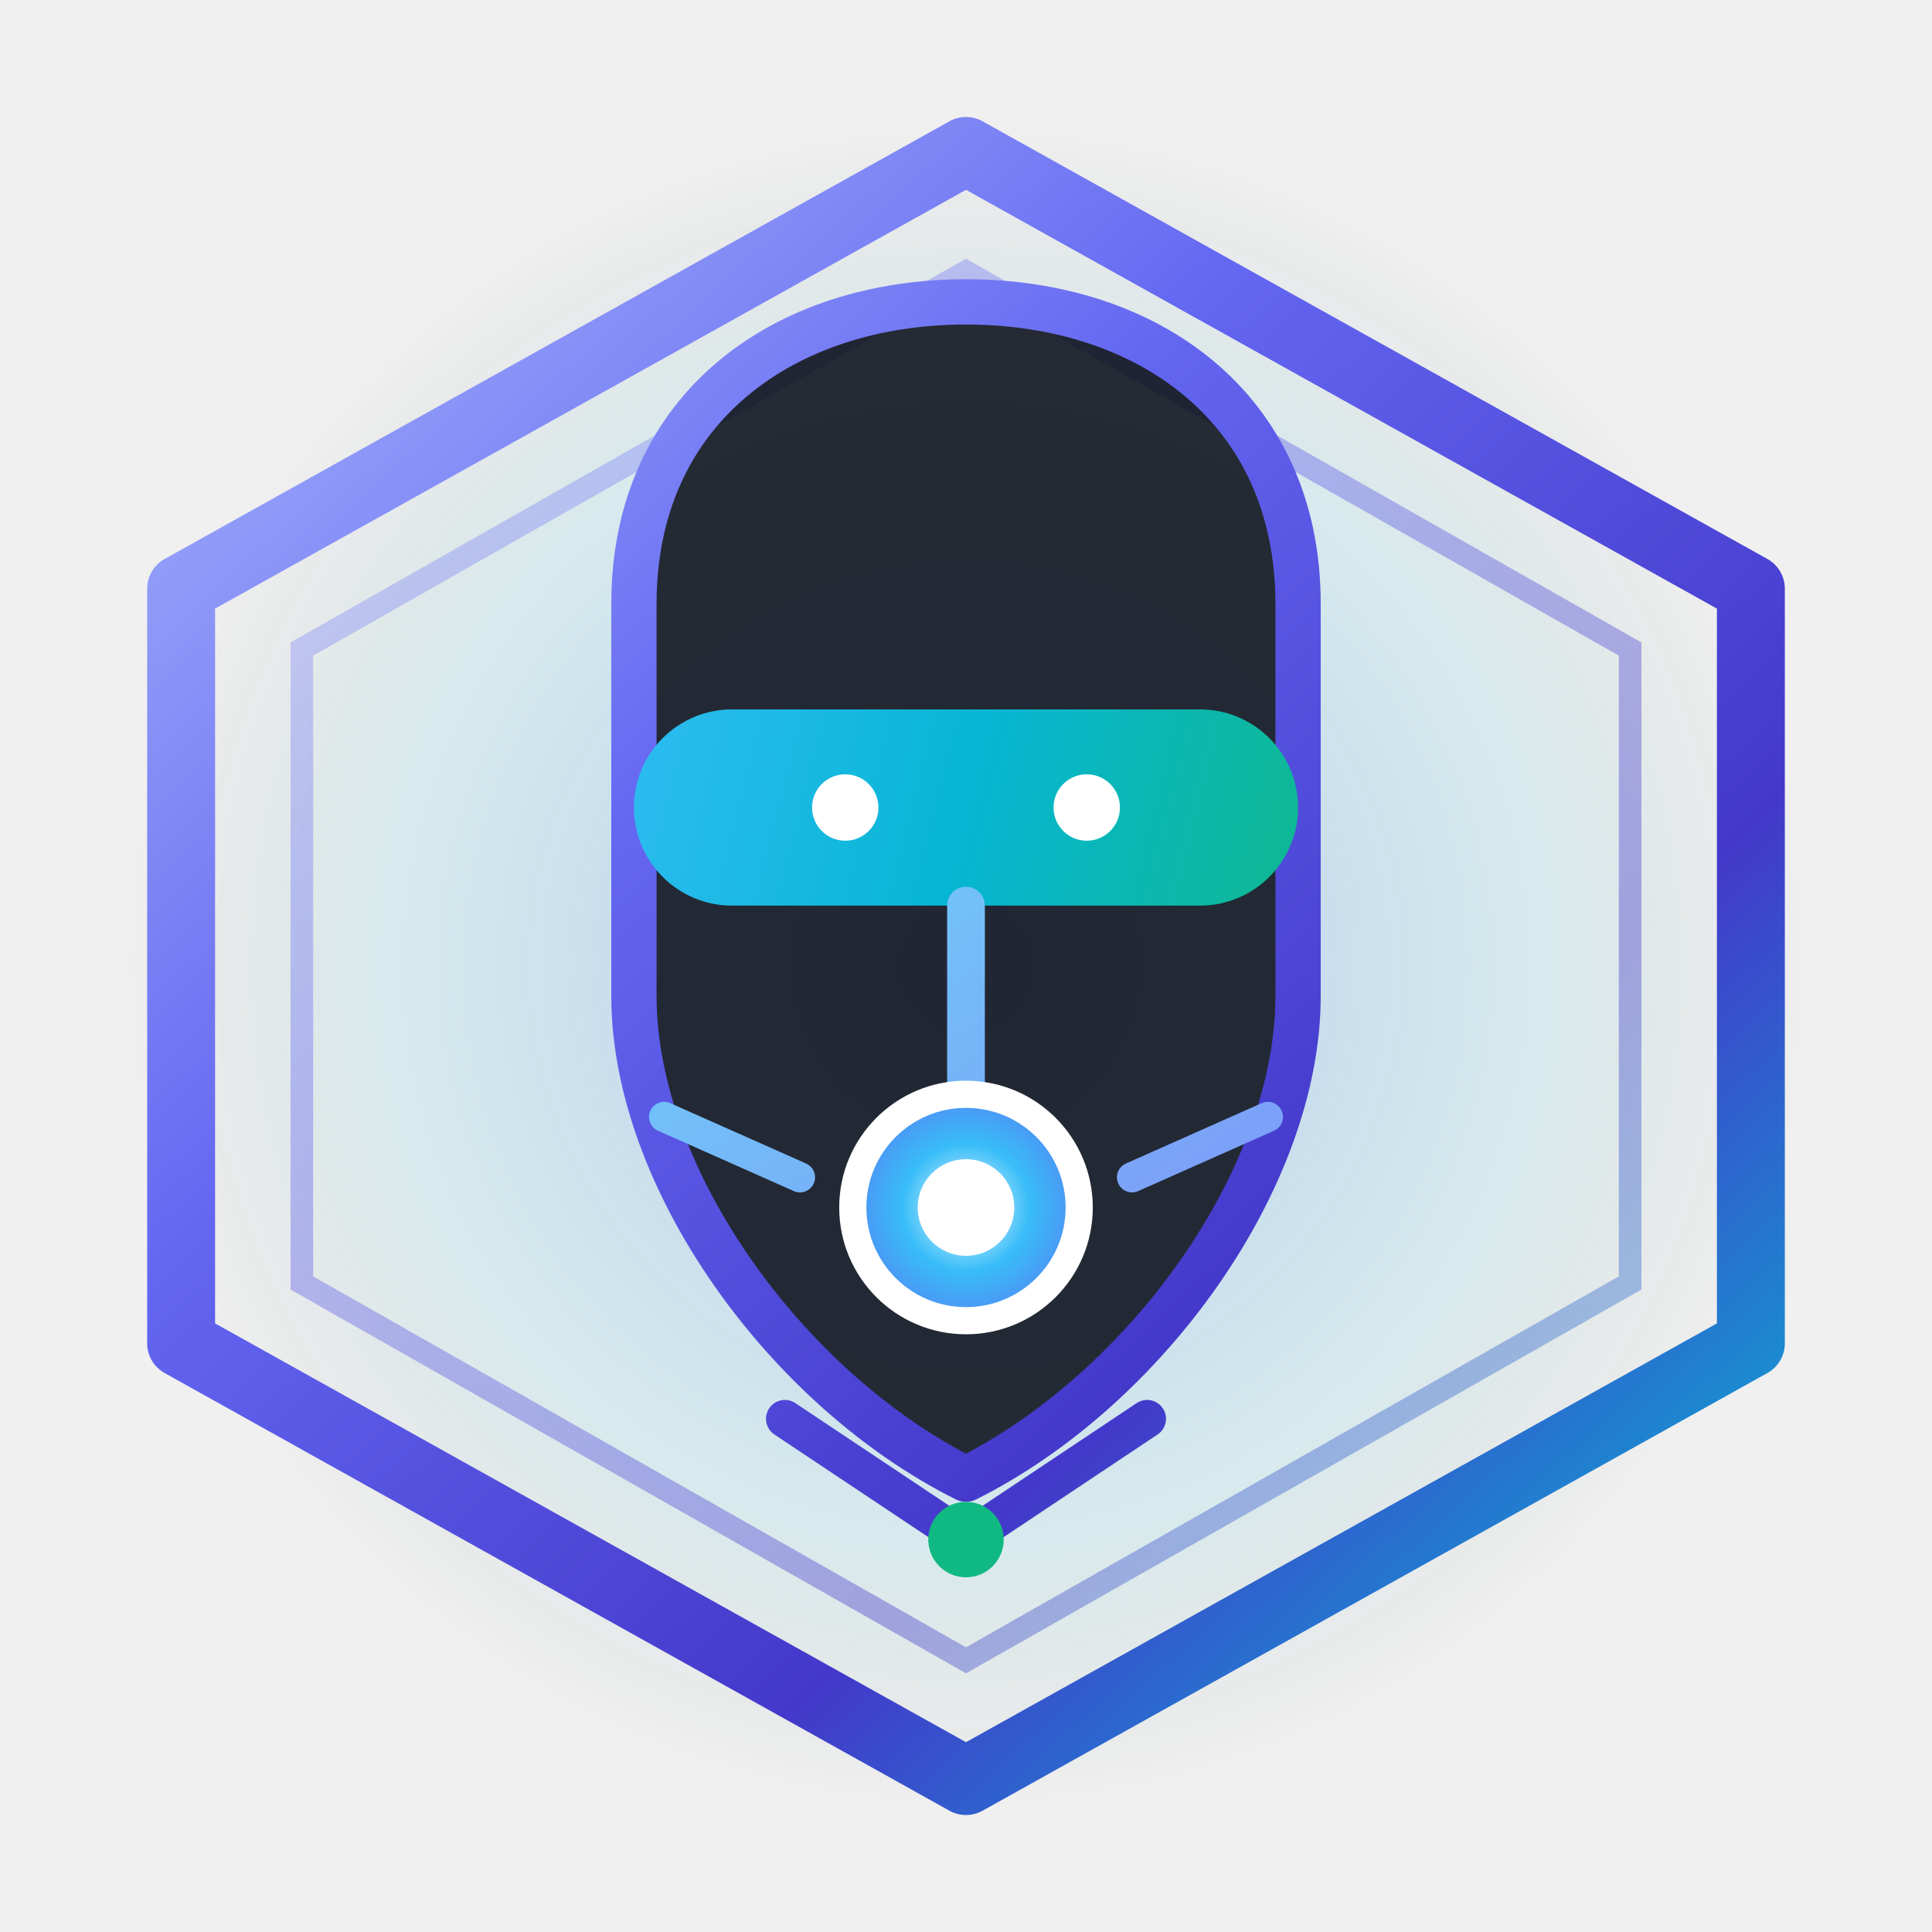
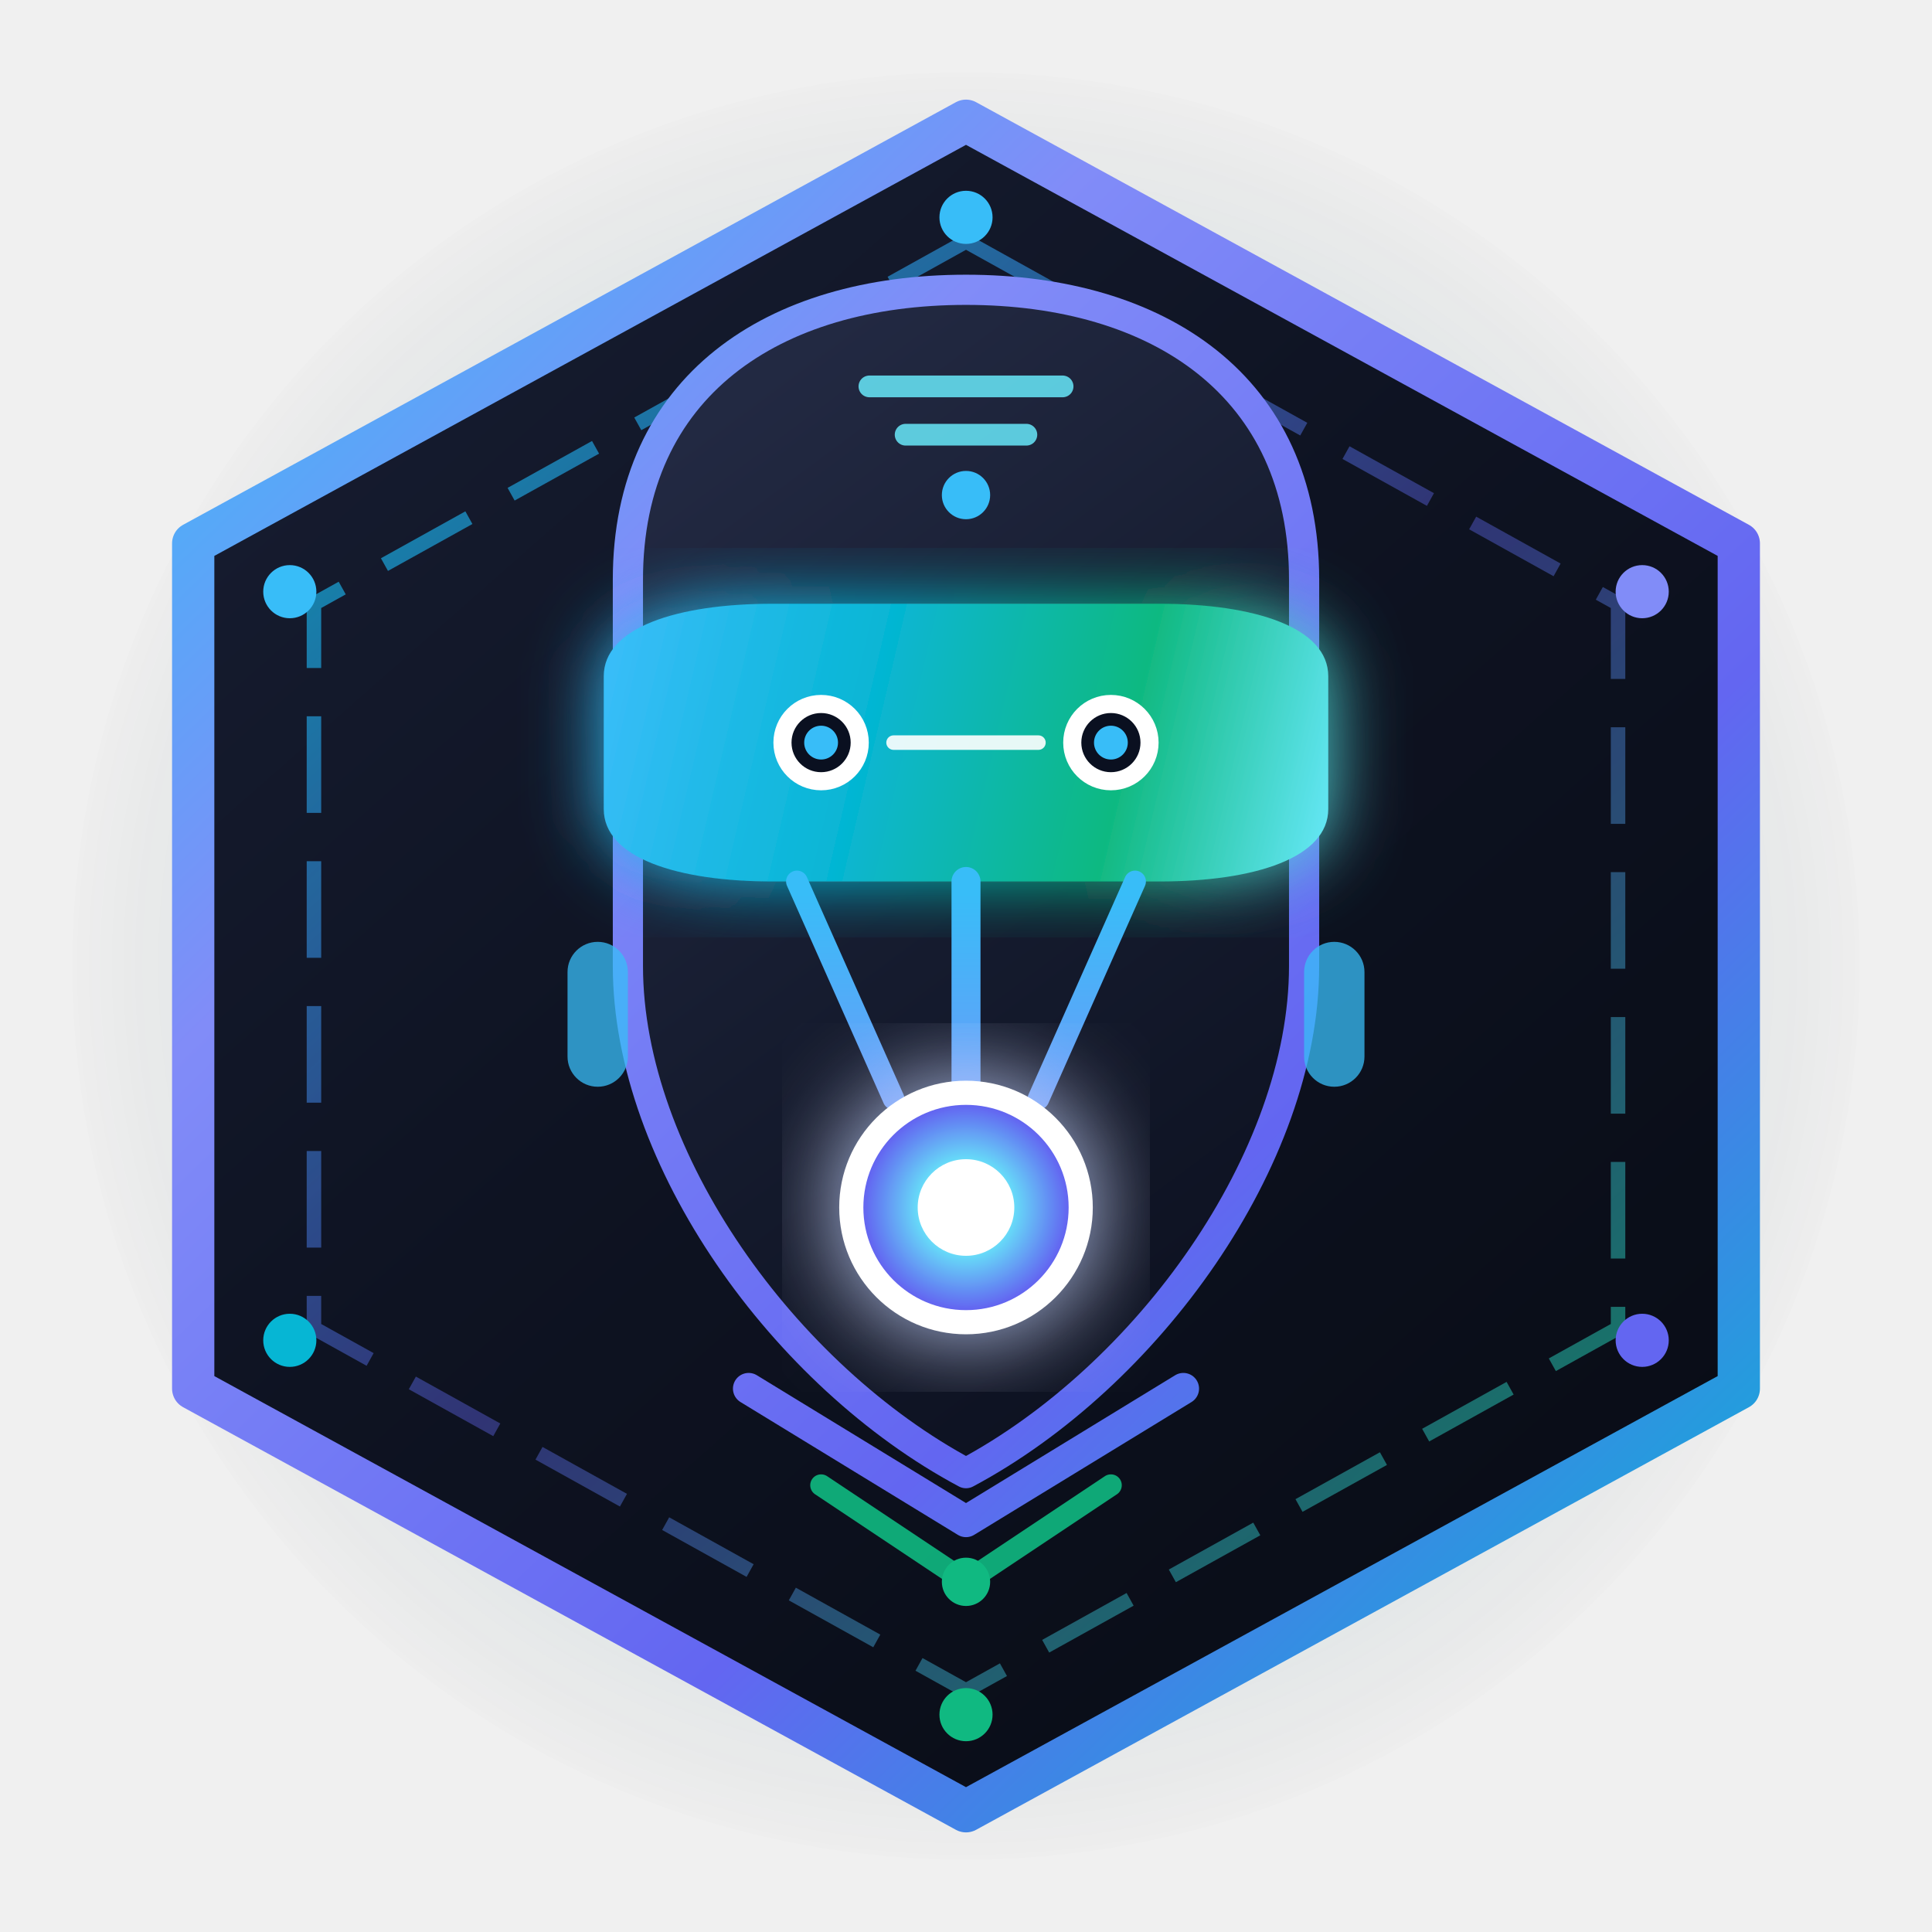
- <svg xmlns="http://www.w3.org/2000/svg" viewBox="0 0 128 128" fill="none">
+ <svg xmlns="http://www.w3.org/2000/svg" viewBox="0 0 160 160" width="100%" height="100%" fill="none">
  <defs>
-     <radialGradient id="pAI-glow" cx="64" cy="64" r="56" gradientUnits="userSpaceOnUse">
-       <stop offset="0%" stop-color="#6366f1" stop-opacity="0.35" />
-       <stop offset="70%" stop-color="#06b6d4" stop-opacity="0.1" />
-       <stop offset="100%" stop-color="#07090e" stop-opacity="0" />
+     <radialGradient id="cyber-glow" cx="80" cy="80" r="76" gradientUnits="userSpaceOnUse">
+       <stop offset="0%" stop-color="#6366f1" stop-opacity="0.32" />
+       <stop offset="55%" stop-color="#06b6d4" stop-opacity="0.14" />
+       <stop offset="100%" stop-color="#05070d" stop-opacity="0" />
    </radialGradient>
-     <linearGradient id="pAI-outer" x1="16" y1="12" x2="112" y2="116" gradientUnits="userSpaceOnUse">
-       <stop offset="0%" stop-color="#a5b4fc" />
-       <stop offset="35%" stop-color="#6366f1" />
-       <stop offset="70%" stop-color="#4338ca" />
+     <linearGradient id="shield-base" x1="20" y1="12" x2="140" y2="148" gradientUnits="userSpaceOnUse">
+       <stop offset="0%" stop-color="#181e33" />
+       <stop offset="45%" stop-color="#0e1322" />
+       <stop offset="100%" stop-color="#080b14" />
+     </linearGradient>
+     <linearGradient id="shield-border" x1="16" y1="14" x2="144" y2="146" gradientUnits="userSpaceOnUse">
+       <stop offset="0%" stop-color="#38bdf8" />
+       <stop offset="28%" stop-color="#818cf8" />
+       <stop offset="65%" stop-color="#6366f1" />
      <stop offset="100%" stop-color="#06b6d4" />
    </linearGradient>
-     <linearGradient id="pAI-visor" x1="36" y1="46" x2="92" y2="60" gradientUnits="userSpaceOnUse">
+     <linearGradient id="inner-hex-border" x1="30" y1="26" x2="130" y2="134" gradientUnits="userSpaceOnUse">
+       <stop offset="0%" stop-color="#06b6d4" stop-opacity="0.8" />
+       <stop offset="50%" stop-color="#6366f1" stop-opacity="0.4" />
+       <stop offset="100%" stop-color="#10b981" stop-opacity="0.7" />
+     </linearGradient>
+     <linearGradient id="humanoid-cowl" x1="48" y1="34" x2="112" y2="120" gradientUnits="userSpaceOnUse">
+       <stop offset="0%" stop-color="#242b45" />
+       <stop offset="50%" stop-color="#151b2e" />
+       <stop offset="100%" stop-color="#0a0e1c" />
+     </linearGradient>
+     <linearGradient id="holographic-visor" x1="50" y1="58" x2="110" y2="72" gradientUnits="userSpaceOnUse">
      <stop offset="0%" stop-color="#38bdf8" />
-       <stop offset="50%" stop-color="#06b6d4" />
-       <stop offset="100%" stop-color="#10b981" />
+       <stop offset="35%" stop-color="#06b6d4" />
+       <stop offset="70%" stop-color="#10b981" />
+       <stop offset="100%" stop-color="#67e8f9" />
    </linearGradient>
-     <radialGradient id="pAI-core" cx="64" cy="80" r="14" gradientUnits="userSpaceOnUse">
+     <linearGradient id="synapse-glow" x1="80" y1="74" x2="80" y2="116" gradientUnits="userSpaceOnUse">
+       <stop offset="0%" stop-color="#38bdf8" />
+       <stop offset="60%" stop-color="#818cf8" />
+       <stop offset="100%" stop-color="#a855f7" />
+     </linearGradient>
+     <radialGradient id="quantum-core" cx="80" cy="100" r="14" gradientUnits="userSpaceOnUse">
      <stop offset="0%" stop-color="#ffffff" />
-       <stop offset="30%" stop-color="#38bdf8" />
-       <stop offset="75%" stop-color="#6366f1" />
-       <stop offset="100%" stop-color="#4338ca" />
+       <stop offset="25%" stop-color="#67e8f9" />
+       <stop offset="60%" stop-color="#6366f1" />
+       <stop offset="100%" stop-color="#312e81" />
    </radialGradient>
-     <linearGradient id="pAI-synapse" x1="44" y1="36" x2="84" y2="94" gradientUnits="userSpaceOnUse">
-       <stop offset="0%" stop-color="#67e8f9" />
-       <stop offset="100%" stop-color="#818cf8" />
-     </linearGradient>
+     <filter id="bloom-filter" x="-20%" y="-20%" width="140%" height="140%">
+       <feGaussianBlur stdDeviation="3" result="blur" />
+       <feComposite in="SourceGraphic" in2="blur" operator="over" />
+     </filter>
+     <filter id="core-glow" x="-30%" y="-30%" width="160%" height="160%">
+       <feGaussianBlur stdDeviation="4" result="glow" />
+       <feComposite in="SourceGraphic" in2="glow" operator="over" />
+     </filter>
  </defs>
-   <circle cx="64" cy="64" r="58" fill="url(#pAI-glow)" />
-   <polygon points="64,10 116,39 116,89 64,118 12,89 12,39" stroke="url(#pAI-outer)" stroke-width="4.5" stroke-linecap="round" stroke-linejoin="round" fill="none" />
-   <polygon points="64,18 108,43 108,85 64,110 20,85 20,43" stroke="url(#pAI-outer)" stroke-width="1.5" stroke-opacity="0.4" fill="none" />
-   <path d="M42 40 C42 27 52 20 64 20 C76 20 86 27 86 40 V66 C86 78 76 92 64 98 C52 92 42 78 42 66 Z" fill="#0d111c" fill-opacity="0.88" stroke="url(#pAI-outer)" stroke-width="3" stroke-linejoin="round" />
-   <rect x="42" y="47" width="44" height="13" rx="6.5" fill="url(#pAI-visor)" />
-   <circle cx="56" cy="53.5" r="2.2" fill="#ffffff" />
-   <circle cx="72" cy="53.5" r="2.2" fill="#ffffff" />
-   <line x1="64" y1="60" x2="64" y2="72" stroke="url(#pAI-synapse)" stroke-width="2.5" stroke-linecap="round" />
-   <line x1="53" y1="78" x2="44" y2="74" stroke="url(#pAI-synapse)" stroke-width="2" stroke-linecap="round" />
-   <line x1="75" y1="78" x2="84" y2="74" stroke="url(#pAI-synapse)" stroke-width="2" stroke-linecap="round" />
-   <circle cx="64" cy="80" r="7.5" fill="url(#pAI-core)" stroke="#ffffff" stroke-width="1.8" />
-   <circle cx="64" cy="80" r="3.2" fill="#ffffff" />
-   <path d="M52 94 L64 102 L76 94" stroke="url(#pAI-outer)" stroke-width="2.5" stroke-linecap="round" stroke-linejoin="round" />
-   <circle cx="64" cy="102" r="2.5" fill="#10b981" />
+   <circle cx="80" cy="80" r="74" fill="url(#cyber-glow)" />
+   <polygon points="80,10 144,45 144,115 80,150 16,115 16,45" fill="url(#shield-base)" stroke="url(#shield-border)" stroke-width="3.5" stroke-linejoin="round" stroke-linecap="round" />
+   <polygon points="80,20 134,50 134,110 80,140 26,110 26,50" fill="none" stroke="url(#inner-hex-border)" stroke-width="1.2" stroke-dasharray="8 4" stroke-linejoin="round" />
+   <circle cx="80" cy="18" r="2.2" fill="#38bdf8" />
+   <circle cx="136" cy="49" r="2.2" fill="#818cf8" />
+   <circle cx="136" cy="111" r="2.2" fill="#6366f1" />
+   <circle cx="80" cy="142" r="2.2" fill="#10b981" />
+   <circle cx="24" cy="111" r="2.2" fill="#06b6d4" />
+   <circle cx="24" cy="49" r="2.2" fill="#38bdf8" />
+   <path d="M52 48 C52 32 64 24 80 24 C96 24 108 32 108 48 V80 C108 96 95 114 80 122 C65 114 52 96 52 80 Z" fill="url(#humanoid-cowl)" stroke="url(#shield-border)" stroke-width="2.5" stroke-linejoin="round" />
+   <path d="M72 32 H88 M75 36 H85" stroke="#67e8f9" stroke-width="1.8" stroke-linecap="round" opacity="0.85" />
+   <circle cx="80" cy="41" r="2" fill="#38bdf8" />
+   <g filter="url(#bloom-filter)">
+     <path d="M50 56 C50 52 56 50 64 50 H96 C104 50 110 52 110 56 V67 C110 71 104 73 96 73 H64 C56 73 50 71 50 67 Z" fill="url(#holographic-visor)" />
+   </g>
+   <circle cx="68" cy="61.5" r="3.2" fill="#0a1020" stroke="#ffffff" stroke-width="1.5" />
+   <circle cx="68" cy="61.5" r="1.4" fill="#38bdf8" />
+   <circle cx="92" cy="61.5" r="3.2" fill="#0a1020" stroke="#ffffff" stroke-width="1.5" />
+   <circle cx="92" cy="61.5" r="1.4" fill="#38bdf8" />
+   <line x1="74" y1="61.5" x2="86" y2="61.5" stroke="#ffffff" stroke-width="1.2" stroke-linecap="round" opacity="0.9" />
+   <path d="M80 73 V90" stroke="url(#synapse-glow)" stroke-width="2.4" stroke-linecap="round" />
+   <path d="M66 73 L74 91" stroke="url(#synapse-glow)" stroke-width="1.8" stroke-linecap="round" />
+   <path d="M94 73 L86 91" stroke="url(#synapse-glow)" stroke-width="1.8" stroke-linecap="round" />
+   <rect x="47" y="78" width="5" height="12" rx="2.5" fill="#38bdf8" opacity="0.75" />
+   <rect x="108" y="78" width="5" height="12" rx="2.5" fill="#38bdf8" opacity="0.75" />
+   <g filter="url(#core-glow)">
+     <circle cx="80" cy="100" r="9.5" fill="url(#quantum-core)" stroke="#ffffff" stroke-width="2" />
+     <circle cx="80" cy="100" r="4" fill="#ffffff" />
+   </g>
+   <path d="M62 115 L80 126 L98 115" stroke="url(#shield-border)" stroke-width="2.6" stroke-linecap="round" stroke-linejoin="round" />
+   <path d="M68 123 L80 131 L92 123" stroke="#10b981" stroke-width="1.8" stroke-linecap="round" stroke-linejoin="round" opacity="0.9" />
+   <circle cx="80" cy="131" r="2" fill="#10b981" />
</svg>
